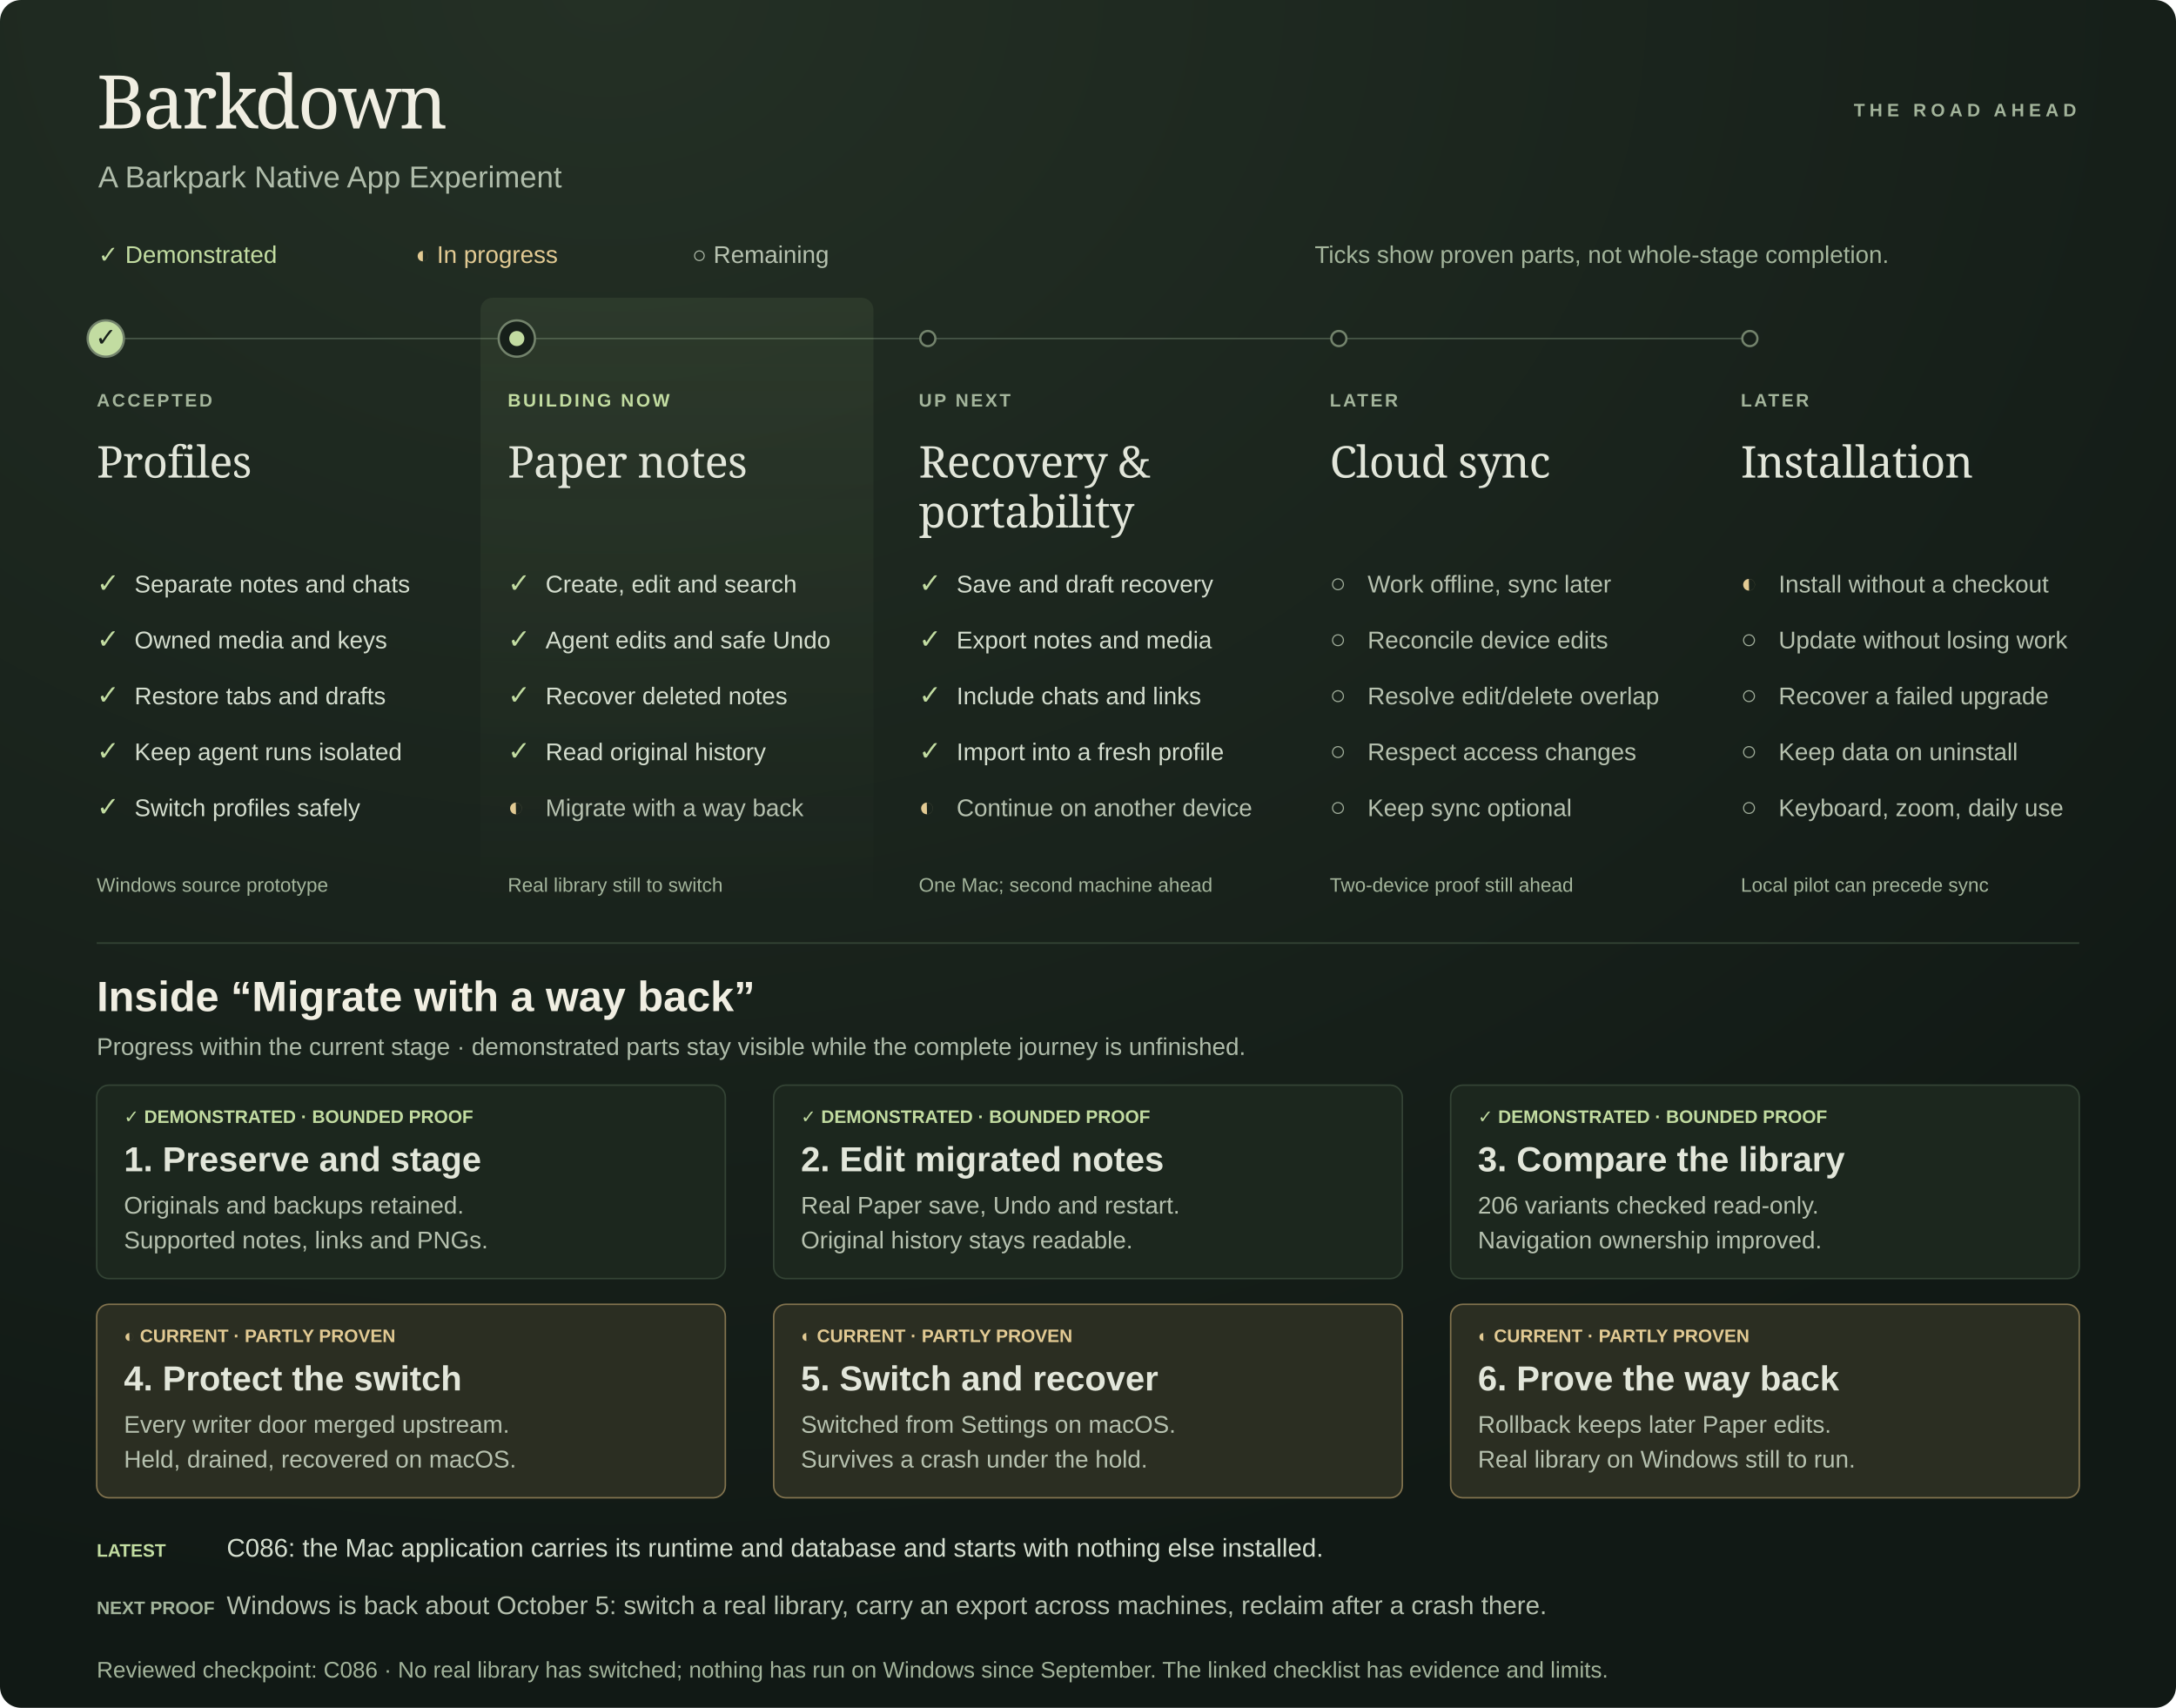
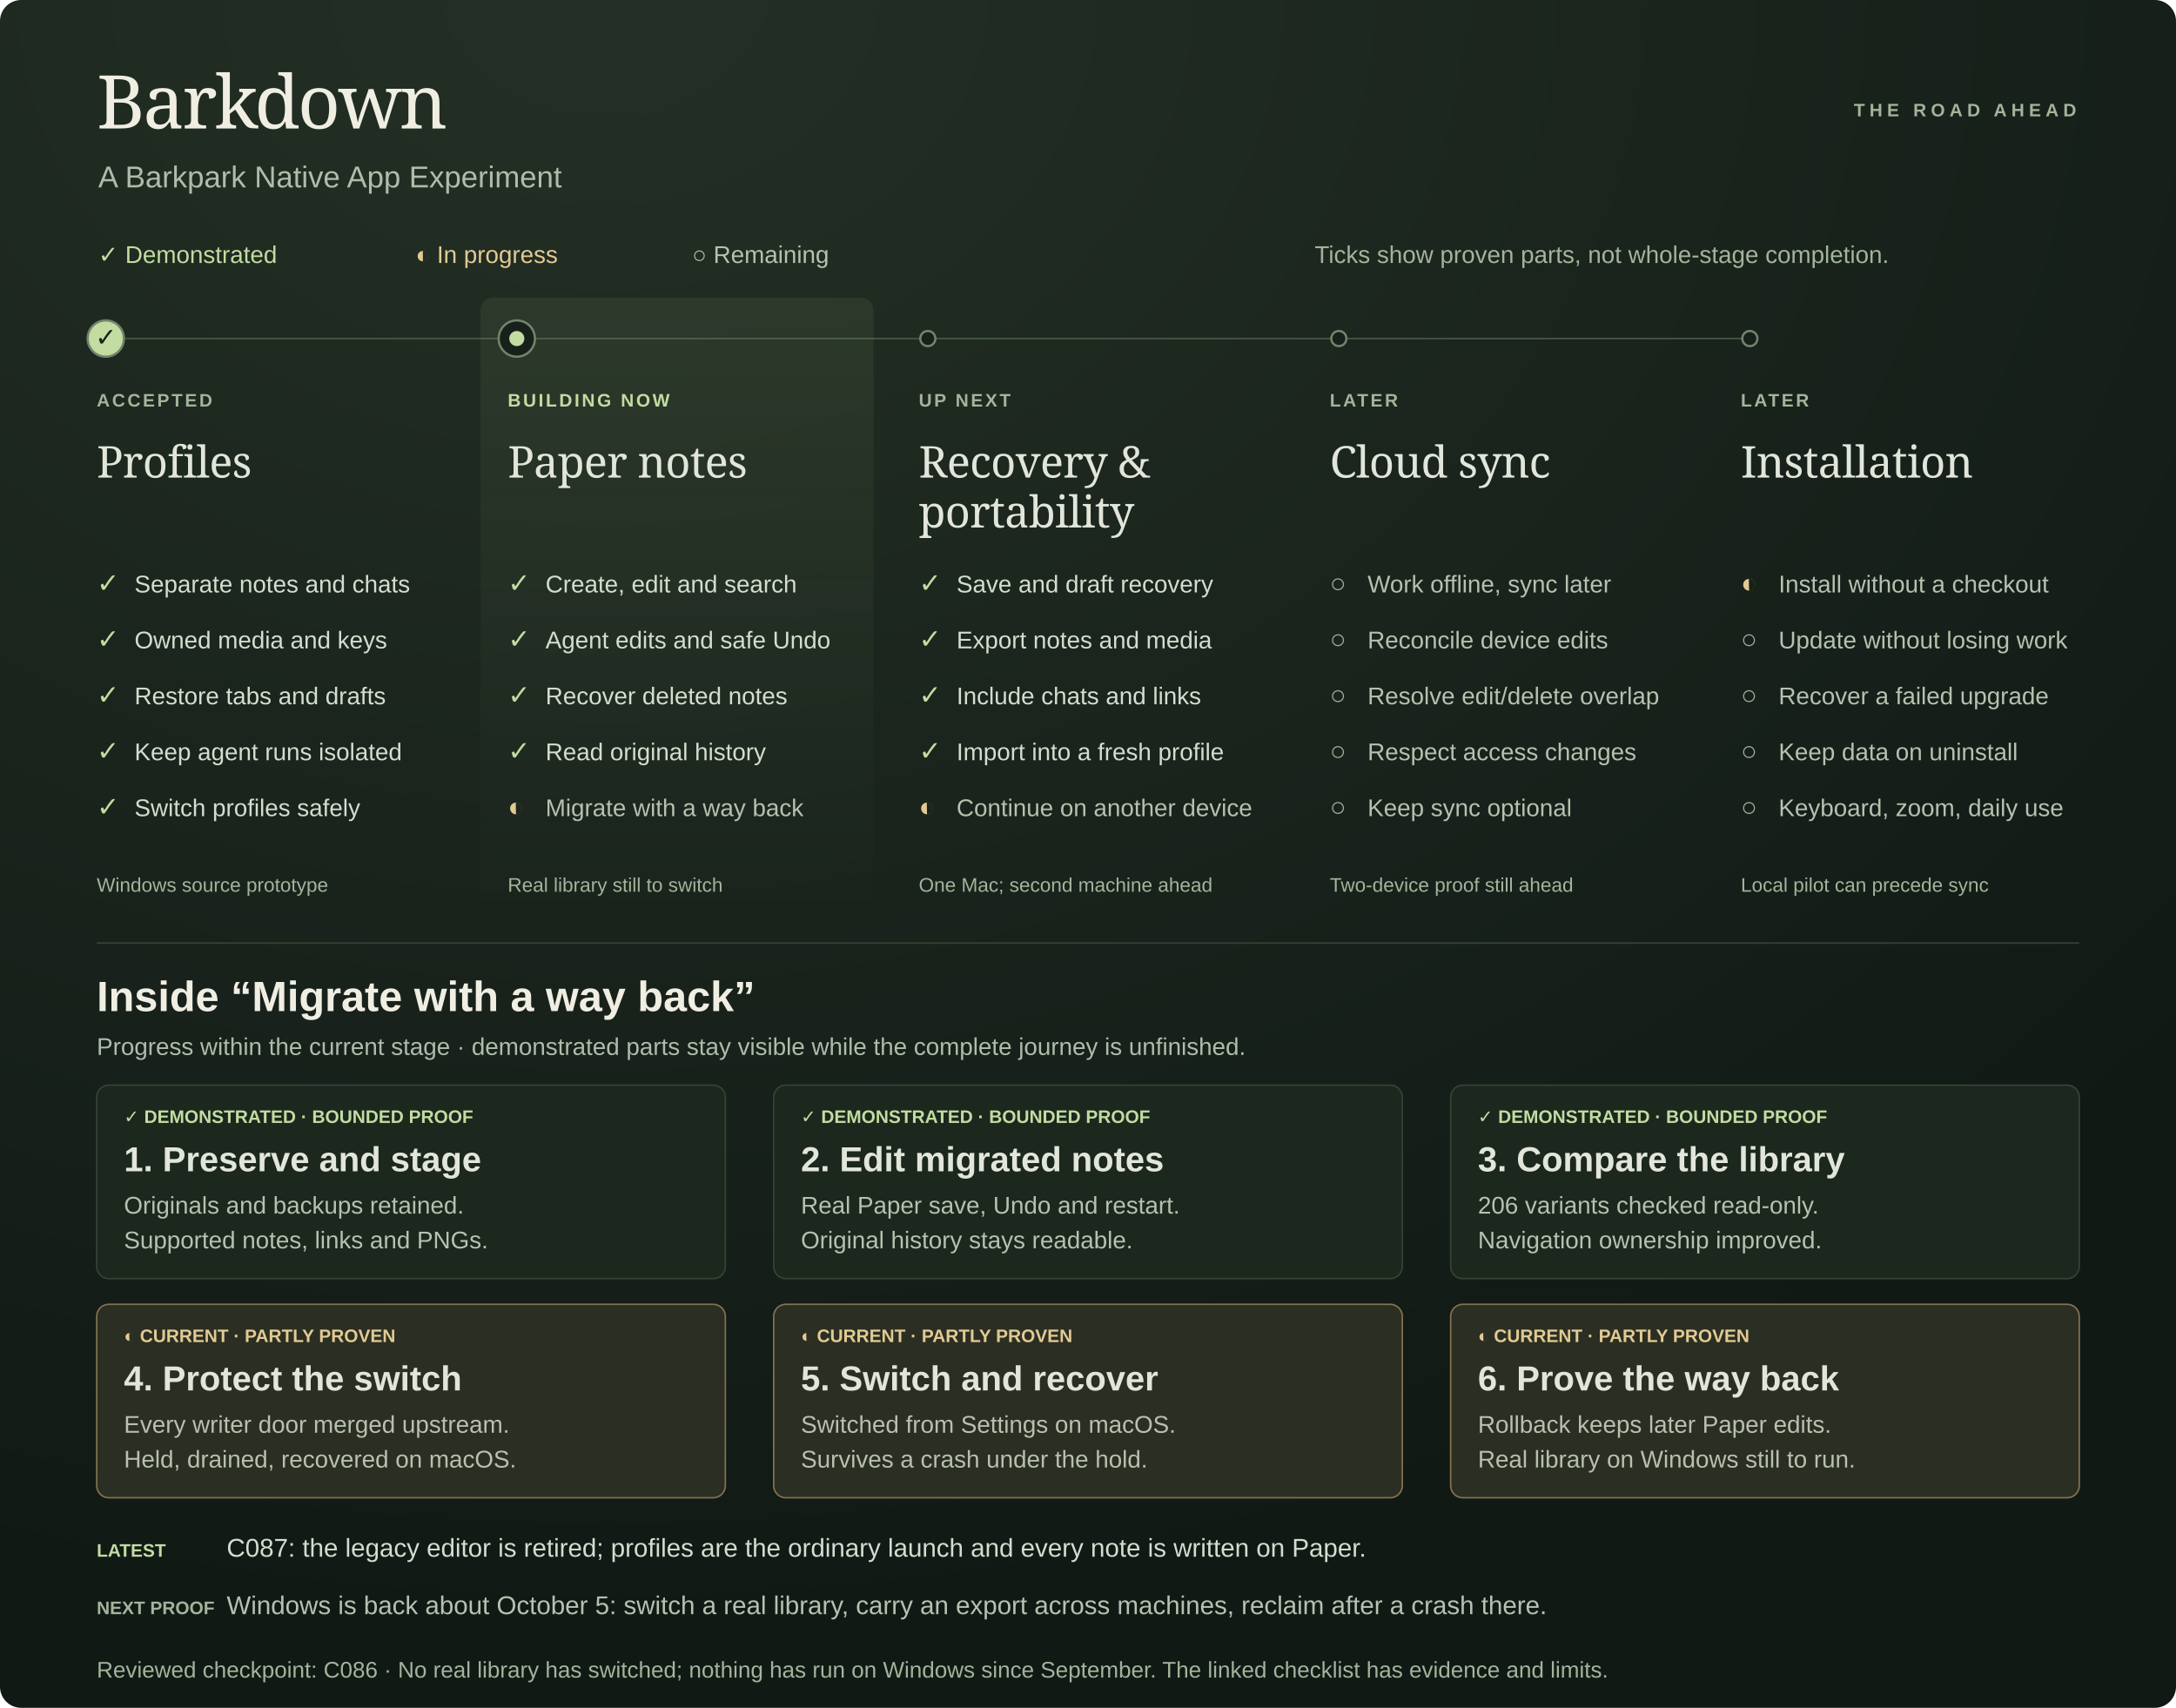
<svg xmlns="http://www.w3.org/2000/svg" width="1440" height="1130" viewBox="0 0 1440 1130" role="img" aria-labelledby="title desc">
  <defs>
    <radialGradient id="background" cx="28%" cy="0%" r="95%">
      <stop stop-color="#243025" />
      <stop offset="1" stop-color="#111915" />
    </radialGradient>
    <linearGradient id="focus" x2="0" y2="1">
      <stop stop-color="#a9c787" stop-opacity=".09" />
      <stop offset="1" stop-color="#a9c787" stop-opacity="0" />
    </linearGradient>
  </defs>
  <g font-family="Segoe UI, Arial, sans-serif">
    <rect width="1440" height="1130" rx="14" fill="url(#background)" />
    <text x="64" y="85" font-family="Georgia, serif" font-size="49" letter-spacing="-1.5" fill="#f0eee2">Barkdown</text>
    <text x="65" y="124" font-size="20" fill="#afbcaa" font-weight="400">A Barkpark Native App Experiment</text>
    <text x="1374" y="77" text-anchor="end" font-size="12" font-weight="600" letter-spacing="3" fill="#a3b49b">THE ROAD AHEAD</text>
    <text x="65" y="174" font-size="16" fill="#c2dca1" font-weight="400">✓  Demonstrated</text>
    <text x="275" y="174" font-size="16" fill="#e2ca93" font-weight="400">◐  In progress</text>
    <text x="458" y="174" font-size="16" fill="#b6c1af" font-weight="400">○  Remaining</text>
    <text x="870" y="174" font-size="16" fill="#a3b49b" font-weight="400">Ticks show proven parts, not whole-stage completion.</text>
    <path d="M70 224H1158" stroke="#475747" stroke-width="1" />
    <g data-phase="P1">
      <circle cx="70" cy="224" r="12" fill="#c2dca1" stroke="#73836c" stroke-width="1.5" />
      <text x="63" y="229" font-size="17" fill="#17201a" font-weight="600">✓</text>
      <text x="64" y="269" font-size="12" letter-spacing="1.5" font-weight="600" fill="#a3b49b">ACCEPTED</text>
      <text x="64" y="316" dy="0" font-family="Georgia, serif" font-size="29" letter-spacing="-.4" fill="#e2e6da">Profiles</text>
      <text x="64" y="392" font-size="18" fill="#c2dca1" font-weight="600">✓</text>
      <text x="89" y="392" font-size="16" fill="#d4ddce" font-weight="400">Separate notes and chats</text>
      <text x="64" y="429" font-size="18" fill="#c2dca1" font-weight="600">✓</text>
      <text x="89" y="429" font-size="16" fill="#d4ddce" font-weight="400">Owned media and keys</text>
      <text x="64" y="466" font-size="18" fill="#c2dca1" font-weight="600">✓</text>
      <text x="89" y="466" font-size="16" fill="#d4ddce" font-weight="400">Restore tabs and drafts</text>
      <text x="64" y="503" font-size="18" fill="#c2dca1" font-weight="600">✓</text>
      <text x="89" y="503" font-size="16" fill="#d4ddce" font-weight="400">Keep agent runs isolated</text>
      <text x="64" y="540" font-size="18" fill="#c2dca1" font-weight="600">✓</text>
      <text x="89" y="540" font-size="16" fill="#d4ddce" font-weight="400">Switch profiles safely</text>
      <text x="64" y="590" font-size="13" fill="#a3b49b" font-weight="400">Windows source prototype</text>
    </g>
    <g data-phase="P2">
      <rect x="318" y="197" width="260" height="410" rx="8" fill="url(#focus)" />
      <circle cx="342" cy="224" r="12" fill="#17201a" stroke="#73836c" stroke-width="1.5" />
      <circle cx="342" cy="224" r="5" fill="#c2dca1" />
      <text x="336" y="269" font-size="12" letter-spacing="1.5" font-weight="600" fill="#c2dca1">BUILDING NOW</text>
      <text x="336" y="316" dy="0" font-family="Georgia, serif" font-size="29" letter-spacing="-.4" fill="#e2e6da">Paper notes</text>
      <text x="336" y="392" font-size="18" fill="#c2dca1" font-weight="600">✓</text>
      <text x="361" y="392" font-size="16" fill="#d4ddce" font-weight="400">Create, edit and search</text>
      <text x="336" y="429" font-size="18" fill="#c2dca1" font-weight="600">✓</text>
      <text x="361" y="429" font-size="16" fill="#d4ddce" font-weight="400">Agent edits and safe Undo</text>
      <text x="336" y="466" font-size="18" fill="#c2dca1" font-weight="600">✓</text>
      <text x="361" y="466" font-size="16" fill="#d4ddce" font-weight="400">Recover deleted notes</text>
      <text x="336" y="503" font-size="18" fill="#c2dca1" font-weight="600">✓</text>
      <text x="361" y="503" font-size="16" fill="#d4ddce" font-weight="400">Read original history</text>
      <text x="336" y="540" font-size="18" fill="#e2ca93" font-weight="600">◐</text>
      <text x="361" y="540" font-size="16" fill="#b6c1af" font-weight="400">Migrate with a way back</text>
      <text x="336" y="590" font-size="13" fill="#a3b49b" font-weight="400">Real library still to switch</text>
    </g>
    <g data-phase="P3">
      <circle cx="614" cy="224" r="5" fill="#17201a" stroke="#73836c" stroke-width="1.5" />
      <text x="608" y="269" font-size="12" letter-spacing="1.5" font-weight="600" fill="#a3b49b">UP NEXT</text>
      <text x="608" y="316" dy="0" font-family="Georgia, serif" font-size="29" letter-spacing="-.4" fill="#e2e6da">Recovery &amp;</text>
      <text x="608" y="316" dy="33" font-family="Georgia, serif" font-size="29" letter-spacing="-.4" fill="#e2e6da">portability</text>
      <text x="608" y="392" font-size="18" fill="#c2dca1" font-weight="600">✓</text>
      <text x="633" y="392" font-size="16" fill="#d4ddce" font-weight="400">Save and draft recovery</text>
      <text x="608" y="429" font-size="18" fill="#c2dca1" font-weight="600">✓</text>
      <text x="633" y="429" font-size="16" fill="#d4ddce" font-weight="400">Export notes and media</text>
      <text x="608" y="466" font-size="18" fill="#c2dca1" font-weight="600">✓</text>
      <text x="633" y="466" font-size="16" fill="#d4ddce" font-weight="400">Include chats and links</text>
      <text x="608" y="503" font-size="18" fill="#c2dca1" font-weight="600">✓</text>
      <text x="633" y="503" font-size="16" fill="#d4ddce" font-weight="400">Import into a fresh profile</text>
      <text x="608" y="540" font-size="18" fill="#e2ca93" font-weight="600">◐</text>
      <text x="633" y="540" font-size="16" fill="#b6c1af" font-weight="400">Continue on another device</text>
      <text x="608" y="590" font-size="13" fill="#a3b49b" font-weight="400">One Mac; second machine ahead</text>
    </g>
    <g data-phase="P4">
      <circle cx="886" cy="224" r="5" fill="#17201a" stroke="#73836c" stroke-width="1.5" />
      <text x="880" y="269" font-size="12" letter-spacing="1.5" font-weight="600" fill="#a3b49b">LATER</text>
      <text x="880" y="316" dy="0" font-family="Georgia, serif" font-size="29" letter-spacing="-.4" fill="#e2e6da">Cloud sync</text>
      <text x="880" y="392" font-size="18" fill="#9fac99" font-weight="600">○</text>
      <text x="905" y="392" font-size="16" fill="#b6c1af" font-weight="400">Work offline, sync later</text>
      <text x="880" y="429" font-size="18" fill="#9fac99" font-weight="600">○</text>
      <text x="905" y="429" font-size="16" fill="#b6c1af" font-weight="400">Reconcile device edits</text>
      <text x="880" y="466" font-size="18" fill="#9fac99" font-weight="600">○</text>
      <text x="905" y="466" font-size="16" fill="#b6c1af" font-weight="400">Resolve edit/delete overlap</text>
      <text x="880" y="503" font-size="18" fill="#9fac99" font-weight="600">○</text>
      <text x="905" y="503" font-size="16" fill="#b6c1af" font-weight="400">Respect access changes</text>
      <text x="880" y="540" font-size="18" fill="#9fac99" font-weight="600">○</text>
      <text x="905" y="540" font-size="16" fill="#b6c1af" font-weight="400">Keep sync optional</text>
      <text x="880" y="590" font-size="13" fill="#a3b49b" font-weight="400">Two-device proof still ahead</text>
    </g>
    <g data-phase="P5">
      <circle cx="1158" cy="224" r="5" fill="#17201a" stroke="#73836c" stroke-width="1.5" />
      <text x="1152" y="269" font-size="12" letter-spacing="1.5" font-weight="600" fill="#a3b49b">LATER</text>
      <text x="1152" y="316" dy="0" font-family="Georgia, serif" font-size="29" letter-spacing="-.4" fill="#e2e6da">Installation</text>
      <text x="1152" y="392" font-size="18" fill="#e2ca93" font-weight="600">◐</text>
      <text x="1177" y="392" font-size="16" fill="#b6c1af" font-weight="400">Install without a checkout</text>
      <text x="1152" y="429" font-size="18" fill="#9fac99" font-weight="600">○</text>
      <text x="1177" y="429" font-size="16" fill="#b6c1af" font-weight="400">Update without losing work</text>
      <text x="1152" y="466" font-size="18" fill="#9fac99" font-weight="600">○</text>
      <text x="1177" y="466" font-size="16" fill="#b6c1af" font-weight="400">Recover a failed upgrade</text>
      <text x="1152" y="503" font-size="18" fill="#9fac99" font-weight="600">○</text>
      <text x="1177" y="503" font-size="16" fill="#b6c1af" font-weight="400">Keep data on uninstall</text>
      <text x="1152" y="540" font-size="18" fill="#9fac99" font-weight="600">○</text>
      <text x="1177" y="540" font-size="16" fill="#b6c1af" font-weight="400">Keyboard, zoom, daily use</text>
      <text x="1152" y="590" font-size="13" fill="#a3b49b" font-weight="400">Local pilot can precede sync</text>
    </g>
    <path d="M64 624H1376" stroke="#344435" />
    <text x="64" y="669" font-size="28" fill="#f0eee2" font-weight="600">Inside “Migrate with a way back”</text>
    <text x="64" y="698" font-size="16" fill="#afbcaa" font-weight="400">Progress within the current stage · demonstrated parts stay visible while the complete journey is unfinished.</text>
    <g data-migration-step="1">
      <rect x="64" y="718" width="416" height="128" rx="8" fill="#1c271e" stroke="#344435" />
      <text x="82" y="743" font-size="12" fill="#c2dca1" font-weight="600">✓  DEMONSTRATED · BOUNDED PROOF</text>
      <text x="82" y="775" font-size="23" fill="#e2e6da" font-weight="600">1. Preserve and stage</text>
      <text x="82" y="803" font-size="16" fill="#b6c1af" font-weight="400">Originals and backups retained.</text>
      <text x="82" y="826" font-size="16" fill="#b6c1af" font-weight="400">Supported notes, links and PNGs.</text>
    </g>
    <g data-migration-step="2">
      <rect x="512" y="718" width="416" height="128" rx="8" fill="#1c271e" stroke="#344435" />
      <text x="530" y="743" font-size="12" fill="#c2dca1" font-weight="600">✓  DEMONSTRATED · BOUNDED PROOF</text>
      <text x="530" y="775" font-size="23" fill="#e2e6da" font-weight="600">2. Edit migrated notes</text>
      <text x="530" y="803" font-size="16" fill="#b6c1af" font-weight="400">Real Paper save, Undo and restart.</text>
      <text x="530" y="826" font-size="16" fill="#b6c1af" font-weight="400">Original history stays readable.</text>
    </g>
    <g data-migration-step="3">
      <rect x="960" y="718" width="416" height="128" rx="8" fill="#1c271e" stroke="#344435" />
      <text x="978" y="743" font-size="12" fill="#c2dca1" font-weight="600">✓  DEMONSTRATED · BOUNDED PROOF</text>
      <text x="978" y="775" font-size="23" fill="#e2e6da" font-weight="600">3. Compare the library</text>
      <text x="978" y="803" font-size="16" fill="#b6c1af" font-weight="400">206 variants checked read-only.</text>
      <text x="978" y="826" font-size="16" fill="#b6c1af" font-weight="400">Navigation ownership improved.</text>
    </g>
    <g data-migration-step="4">
      <rect x="64" y="863" width="416" height="128" rx="8" fill="#2b2e22" stroke="#82734e" />
      <text x="82" y="888" font-size="12" fill="#e2ca93" font-weight="600">◐  CURRENT · PARTLY PROVEN</text>
      <text x="82" y="920" font-size="23" fill="#e2e6da" font-weight="600">4. Protect the switch</text>
      <text x="82" y="948" font-size="16" fill="#b6c1af" font-weight="400">Every writer door merged upstream.</text>
      <text x="82" y="971" font-size="16" fill="#b6c1af" font-weight="400">Held, drained, recovered on macOS.</text>
    </g>
    <g data-migration-step="5">
      <rect x="512" y="863" width="416" height="128" rx="8" fill="#2b2e22" stroke="#82734e" />
      <text x="530" y="888" font-size="12" fill="#e2ca93" font-weight="600">◐  CURRENT · PARTLY PROVEN</text>
      <text x="530" y="920" font-size="23" fill="#e2e6da" font-weight="600">5. Switch and recover</text>
      <text x="530" y="948" font-size="16" fill="#b6c1af" font-weight="400">Switched from Settings on macOS.</text>
      <text x="530" y="971" font-size="16" fill="#b6c1af" font-weight="400">Survives a crash under the hold.</text>
    </g>
    <g data-migration-step="6">
      <rect x="960" y="863" width="416" height="128" rx="8" fill="#2b2e22" stroke="#82734e" />
      <text x="978" y="888" font-size="12" fill="#e2ca93" font-weight="600">◐  CURRENT · PARTLY PROVEN</text>
      <text x="978" y="920" font-size="23" fill="#e2e6da" font-weight="600">6. Prove the way back</text>
      <text x="978" y="948" font-size="16" fill="#b6c1af" font-weight="400">Rollback keeps later Paper edits.</text>
      <text x="978" y="971" font-size="16" fill="#b6c1af" font-weight="400">Real library on Windows still to run.</text>
    </g>
    <text x="64" y="1030" font-size="12" fill="#c2dca1" font-weight="600">LATEST</text>
-     <text x="150" y="1030" font-size="17" fill="#d4ddce" font-weight="400">C086: the Mac application carries its runtime and database and starts with nothing else installed.</text>
+     <text x="150" y="1030" font-size="17" fill="#d4ddce" font-weight="400">C087: the legacy editor is retired; profiles are the ordinary launch and every note is written on Paper.</text>
    <text x="64" y="1068" font-size="12" fill="#a3b49b" font-weight="600">NEXT PROOF</text>
    <text x="150" y="1068" font-size="17" fill="#b6c1af" font-weight="400">Windows is back about October 5: switch a real library, carry an export across machines, reclaim after a crash there.</text>
    <text x="64" y="1110" font-size="15" fill="#a3b49b" font-weight="400">Reviewed checkpoint: C086 · No real library has switched; nothing has run on Windows since September. The linked checklist has evidence and limits.</text>
  </g>
</svg>
